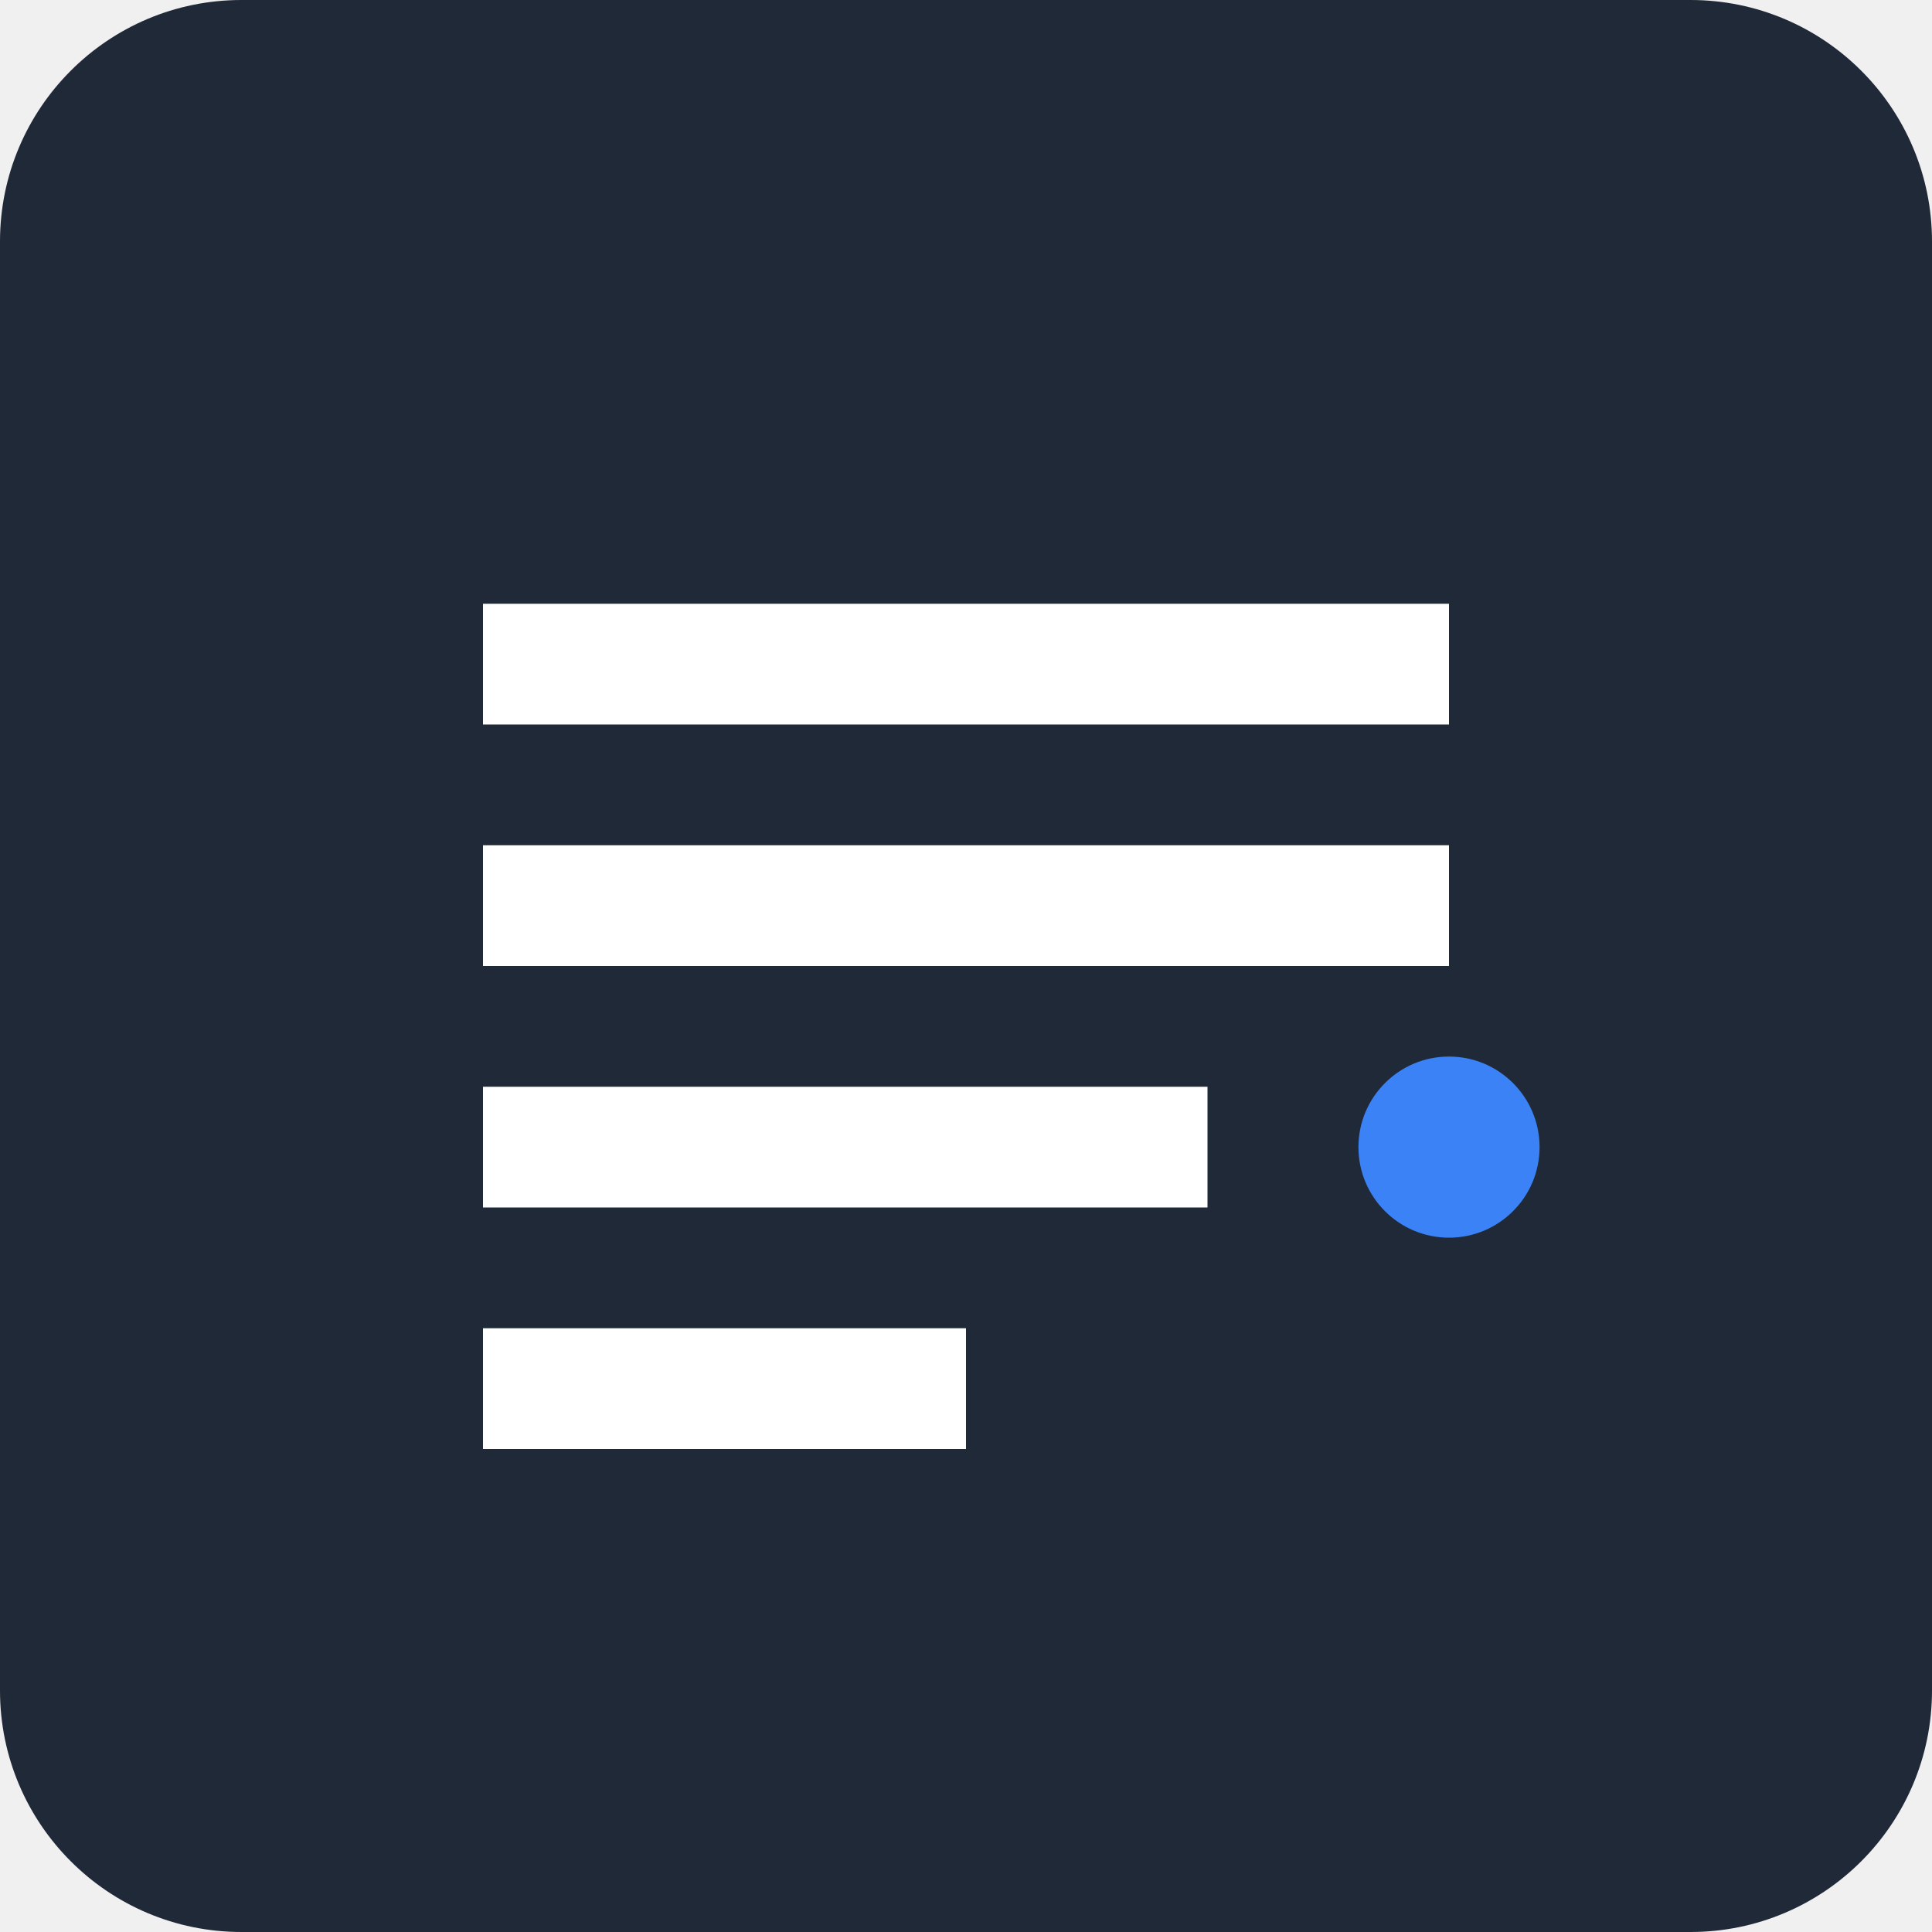
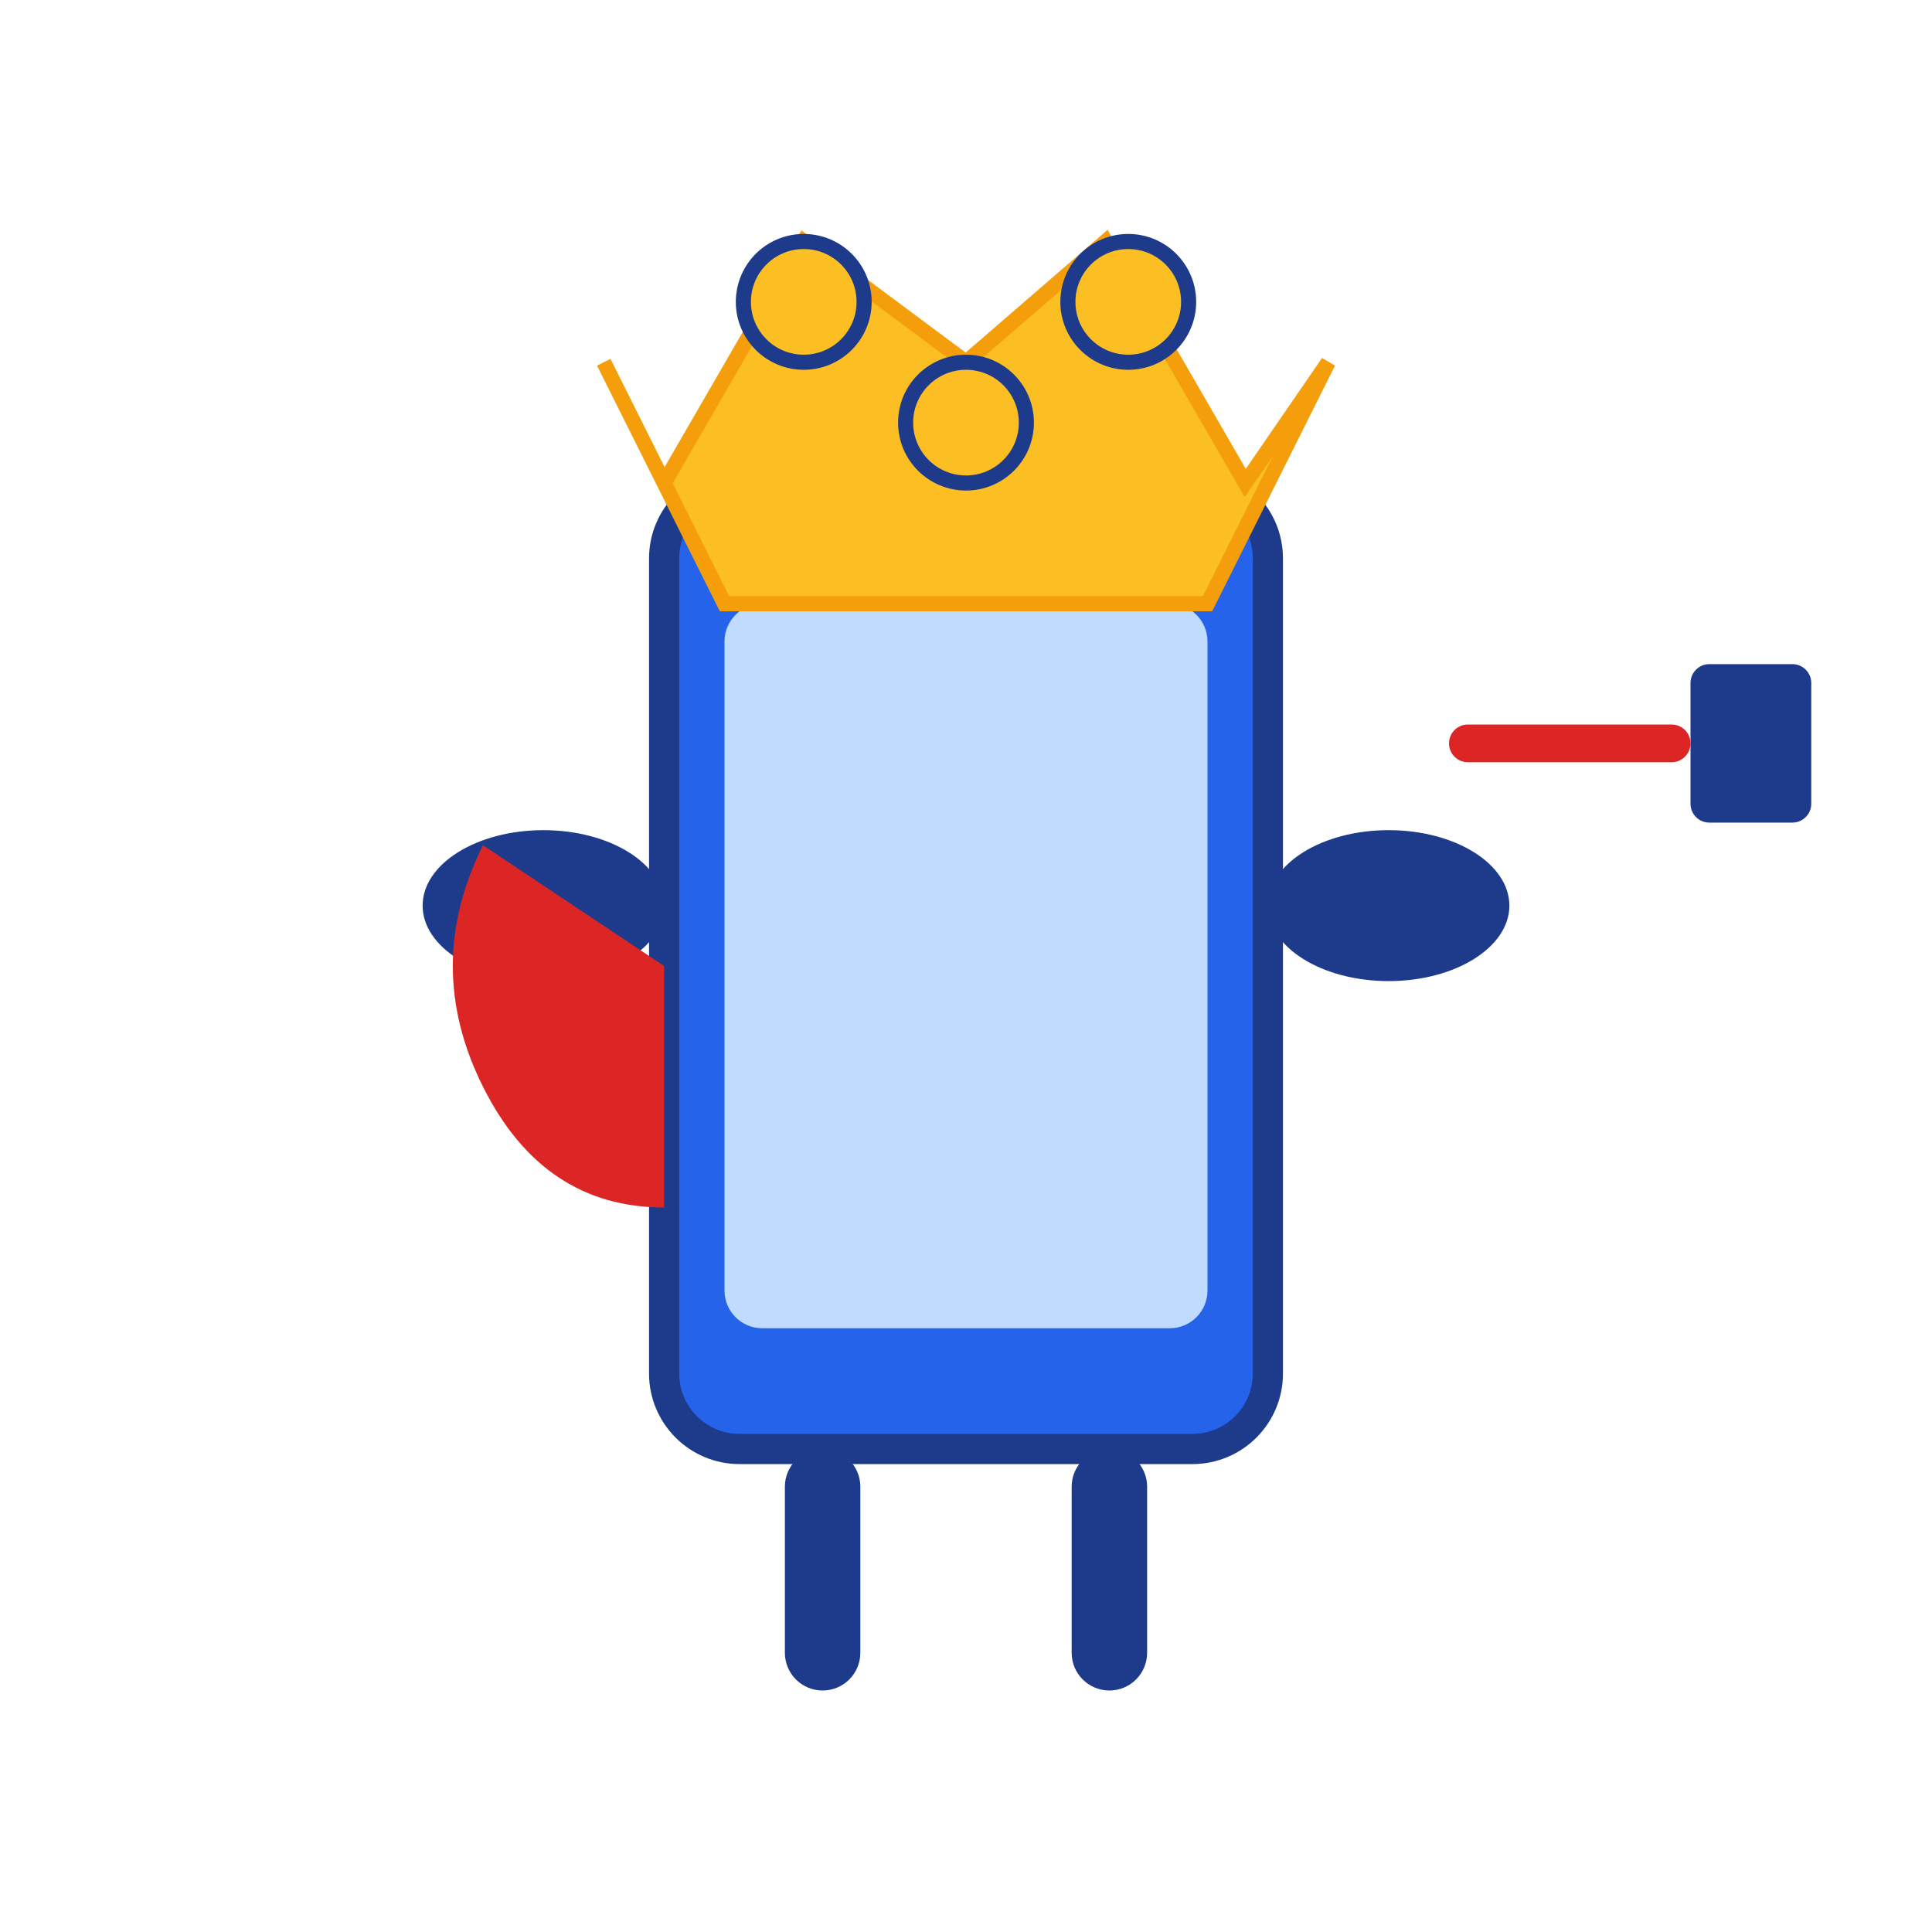
- <svg xmlns="http://www.w3.org/2000/svg" width="512" height="512" viewBox="0 0 512 512" fill="none">
-   <rect width="512" height="512" rx="64" fill="#1f2937" />
-   <path d="M128 160h256v32H128v-32z" fill="#ffffff" />
-   <path d="M128 224h256v32H128v-32z" fill="#ffffff" />
-   <path d="M128 288h192v32H128v-32z" fill="#ffffff" />
-   <circle cx="384" cy="304" r="24" fill="#3b82f6" />
-   <path d="M128 352h128v32H128v-32z" fill="#ffffff" />
+ <svg xmlns="http://www.w3.org/2000/svg" width="512" height="512" viewBox="0 0 512 512">
+   <rect width="512" height="512" fill="#ffffff" />
+   <rect x="176" y="128" width="160" height="256" rx="20" ry="20" fill="#2563eb" stroke="#1e3a8a" stroke-width="8" />
+   <rect x="192" y="160" width="128" height="192" rx="10" ry="10" fill="#bfdbfe" />
+   <path d="M160 96 L176 128 L213 64 L256 96 L293 64 L330 128 L352 96 L320 160 L192 160 Z" fill="#fbbf24" stroke="#f59e0b" stroke-width="4" />
+   <circle cx="213" cy="80" r="16" fill="#fbbf24" stroke="#1e3a8a" stroke-width="4" />
+   <circle cx="256" cy="112" r="16" fill="#fbbf24" stroke="#1e3a8a" stroke-width="4" />
+   <circle cx="299" cy="80" r="16" fill="#fbbf24" stroke="#1e3a8a" stroke-width="4" />
+   <ellipse cx="144" cy="240" rx="32" ry="20" fill="#1e3a8a" />
+   <ellipse cx="368" cy="240" rx="32" ry="20" fill="#1e3a8a" />
+   <path d="M128 224 Q112 256 128 288 Q144 320 176 320 L176 256 Z" fill="#dc2626" />
+   <rect x="384" y="192" width="64" height="10" rx="5" fill="#dc2626" />
+   <rect x="448" y="176" width="32" height="42" rx="5" fill="#1e3a8a" />
+   <rect x="208" y="384" width="20" height="64" rx="10" fill="#1e3a8a" />
+   <rect x="284" y="384" width="20" height="64" rx="10" fill="#1e3a8a" />
</svg>
